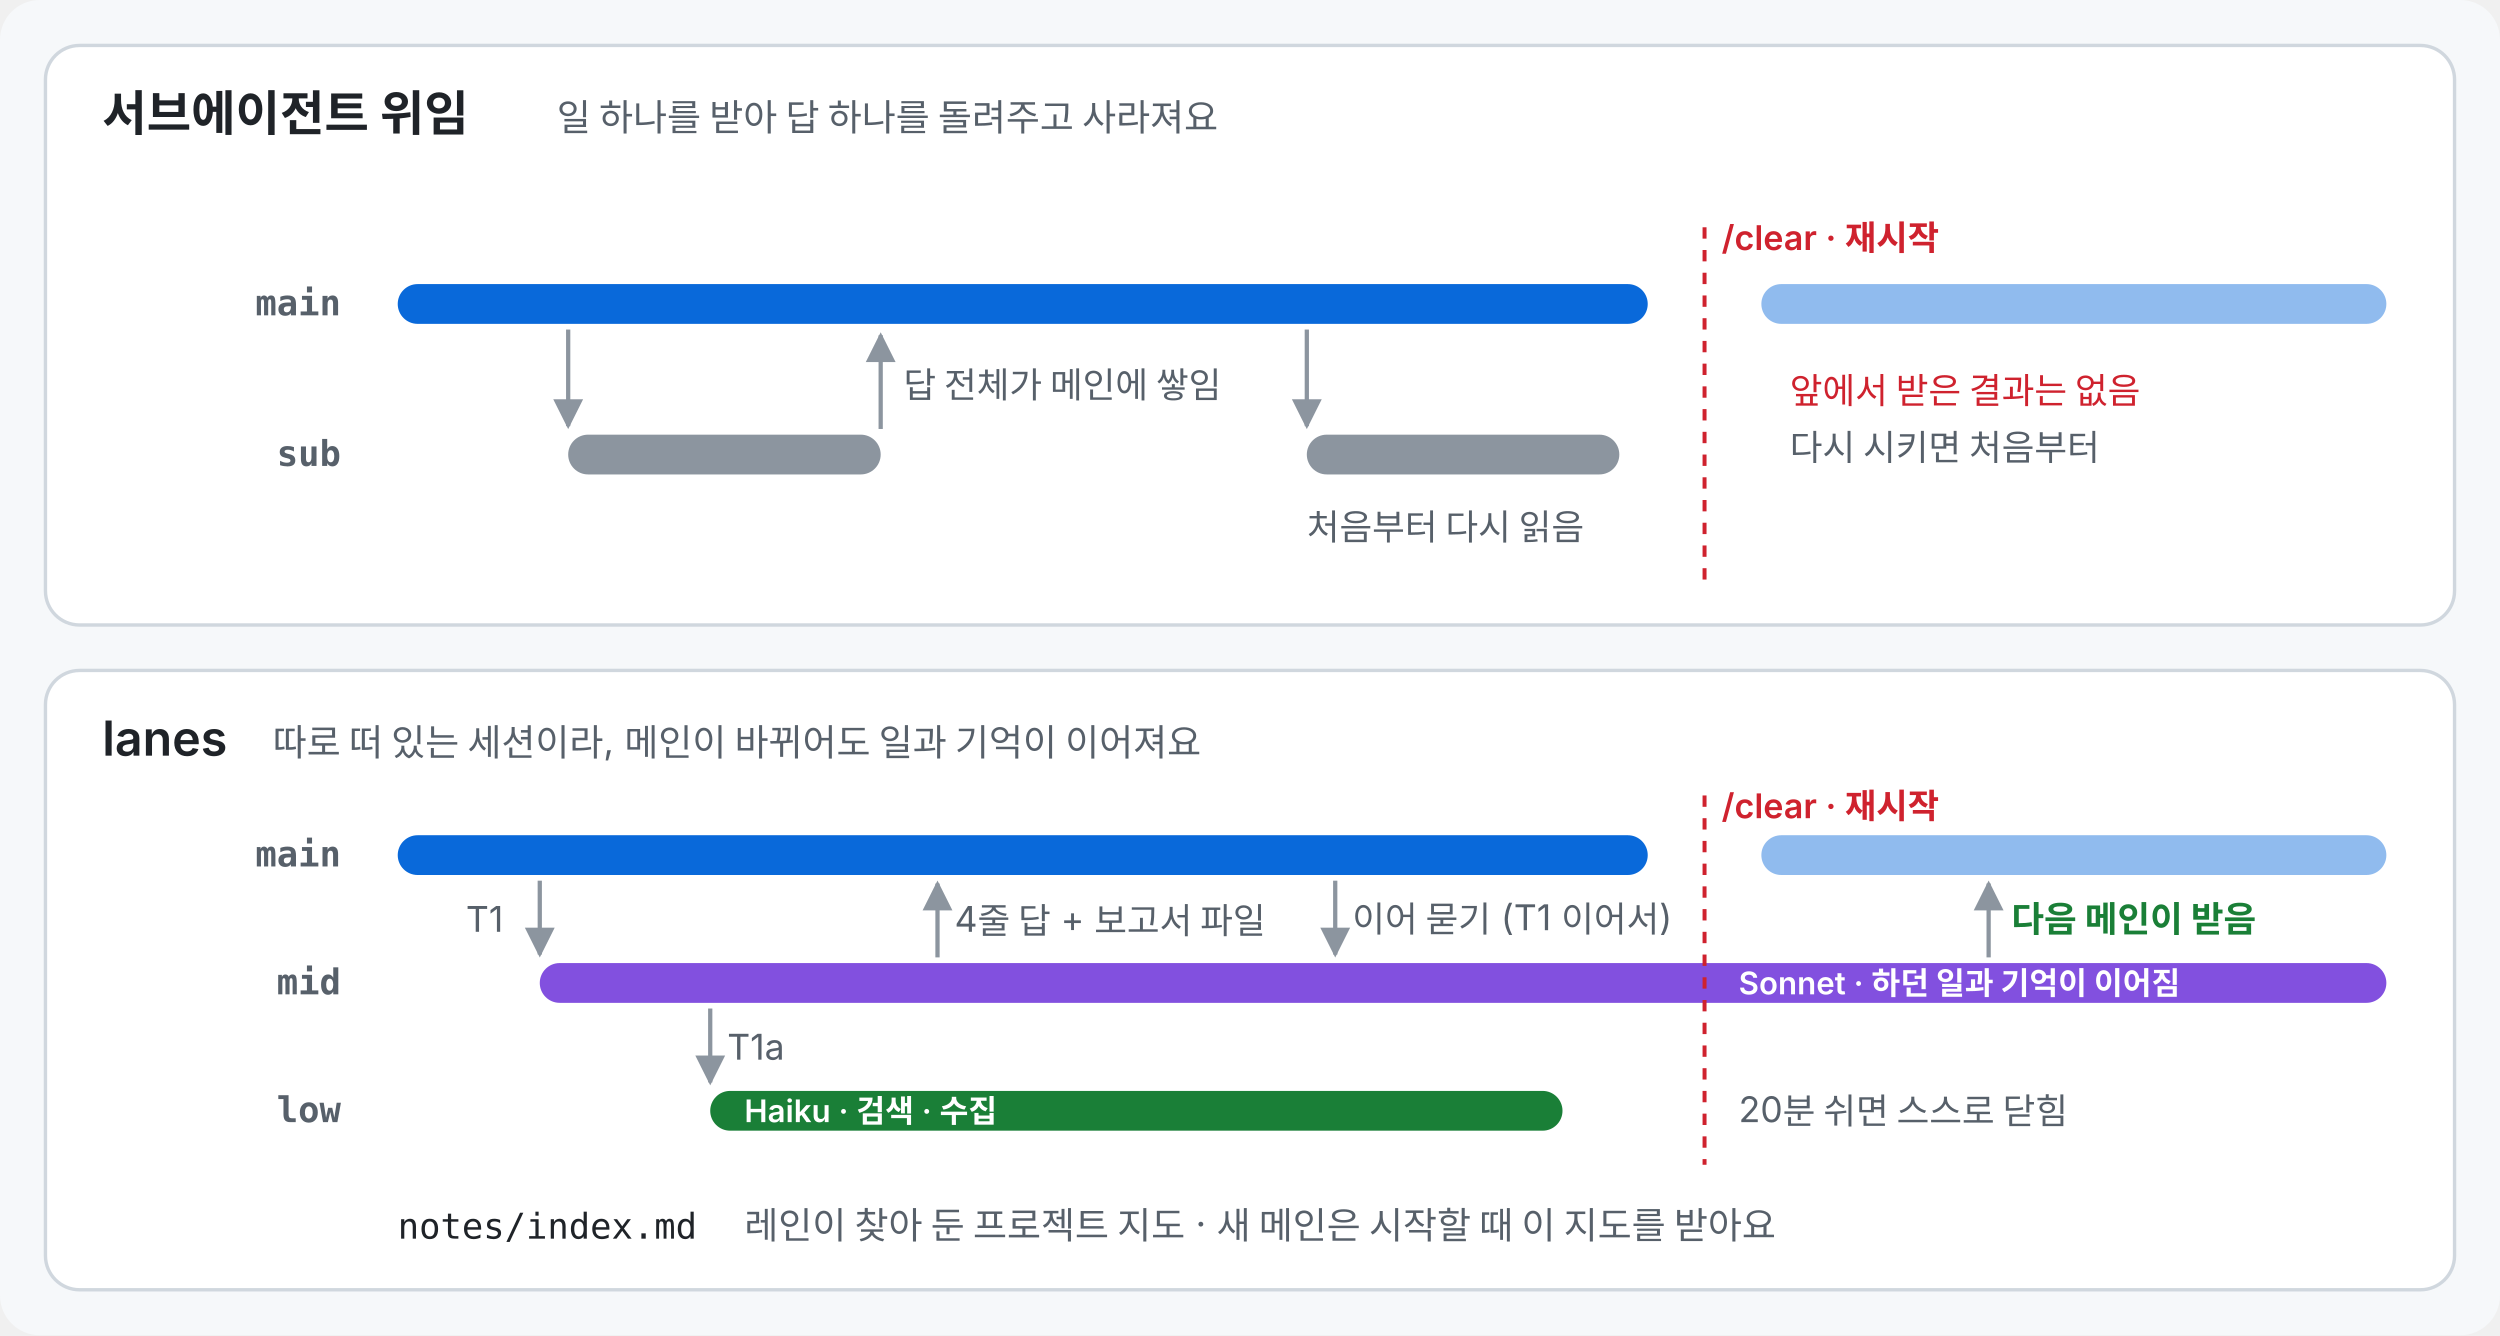
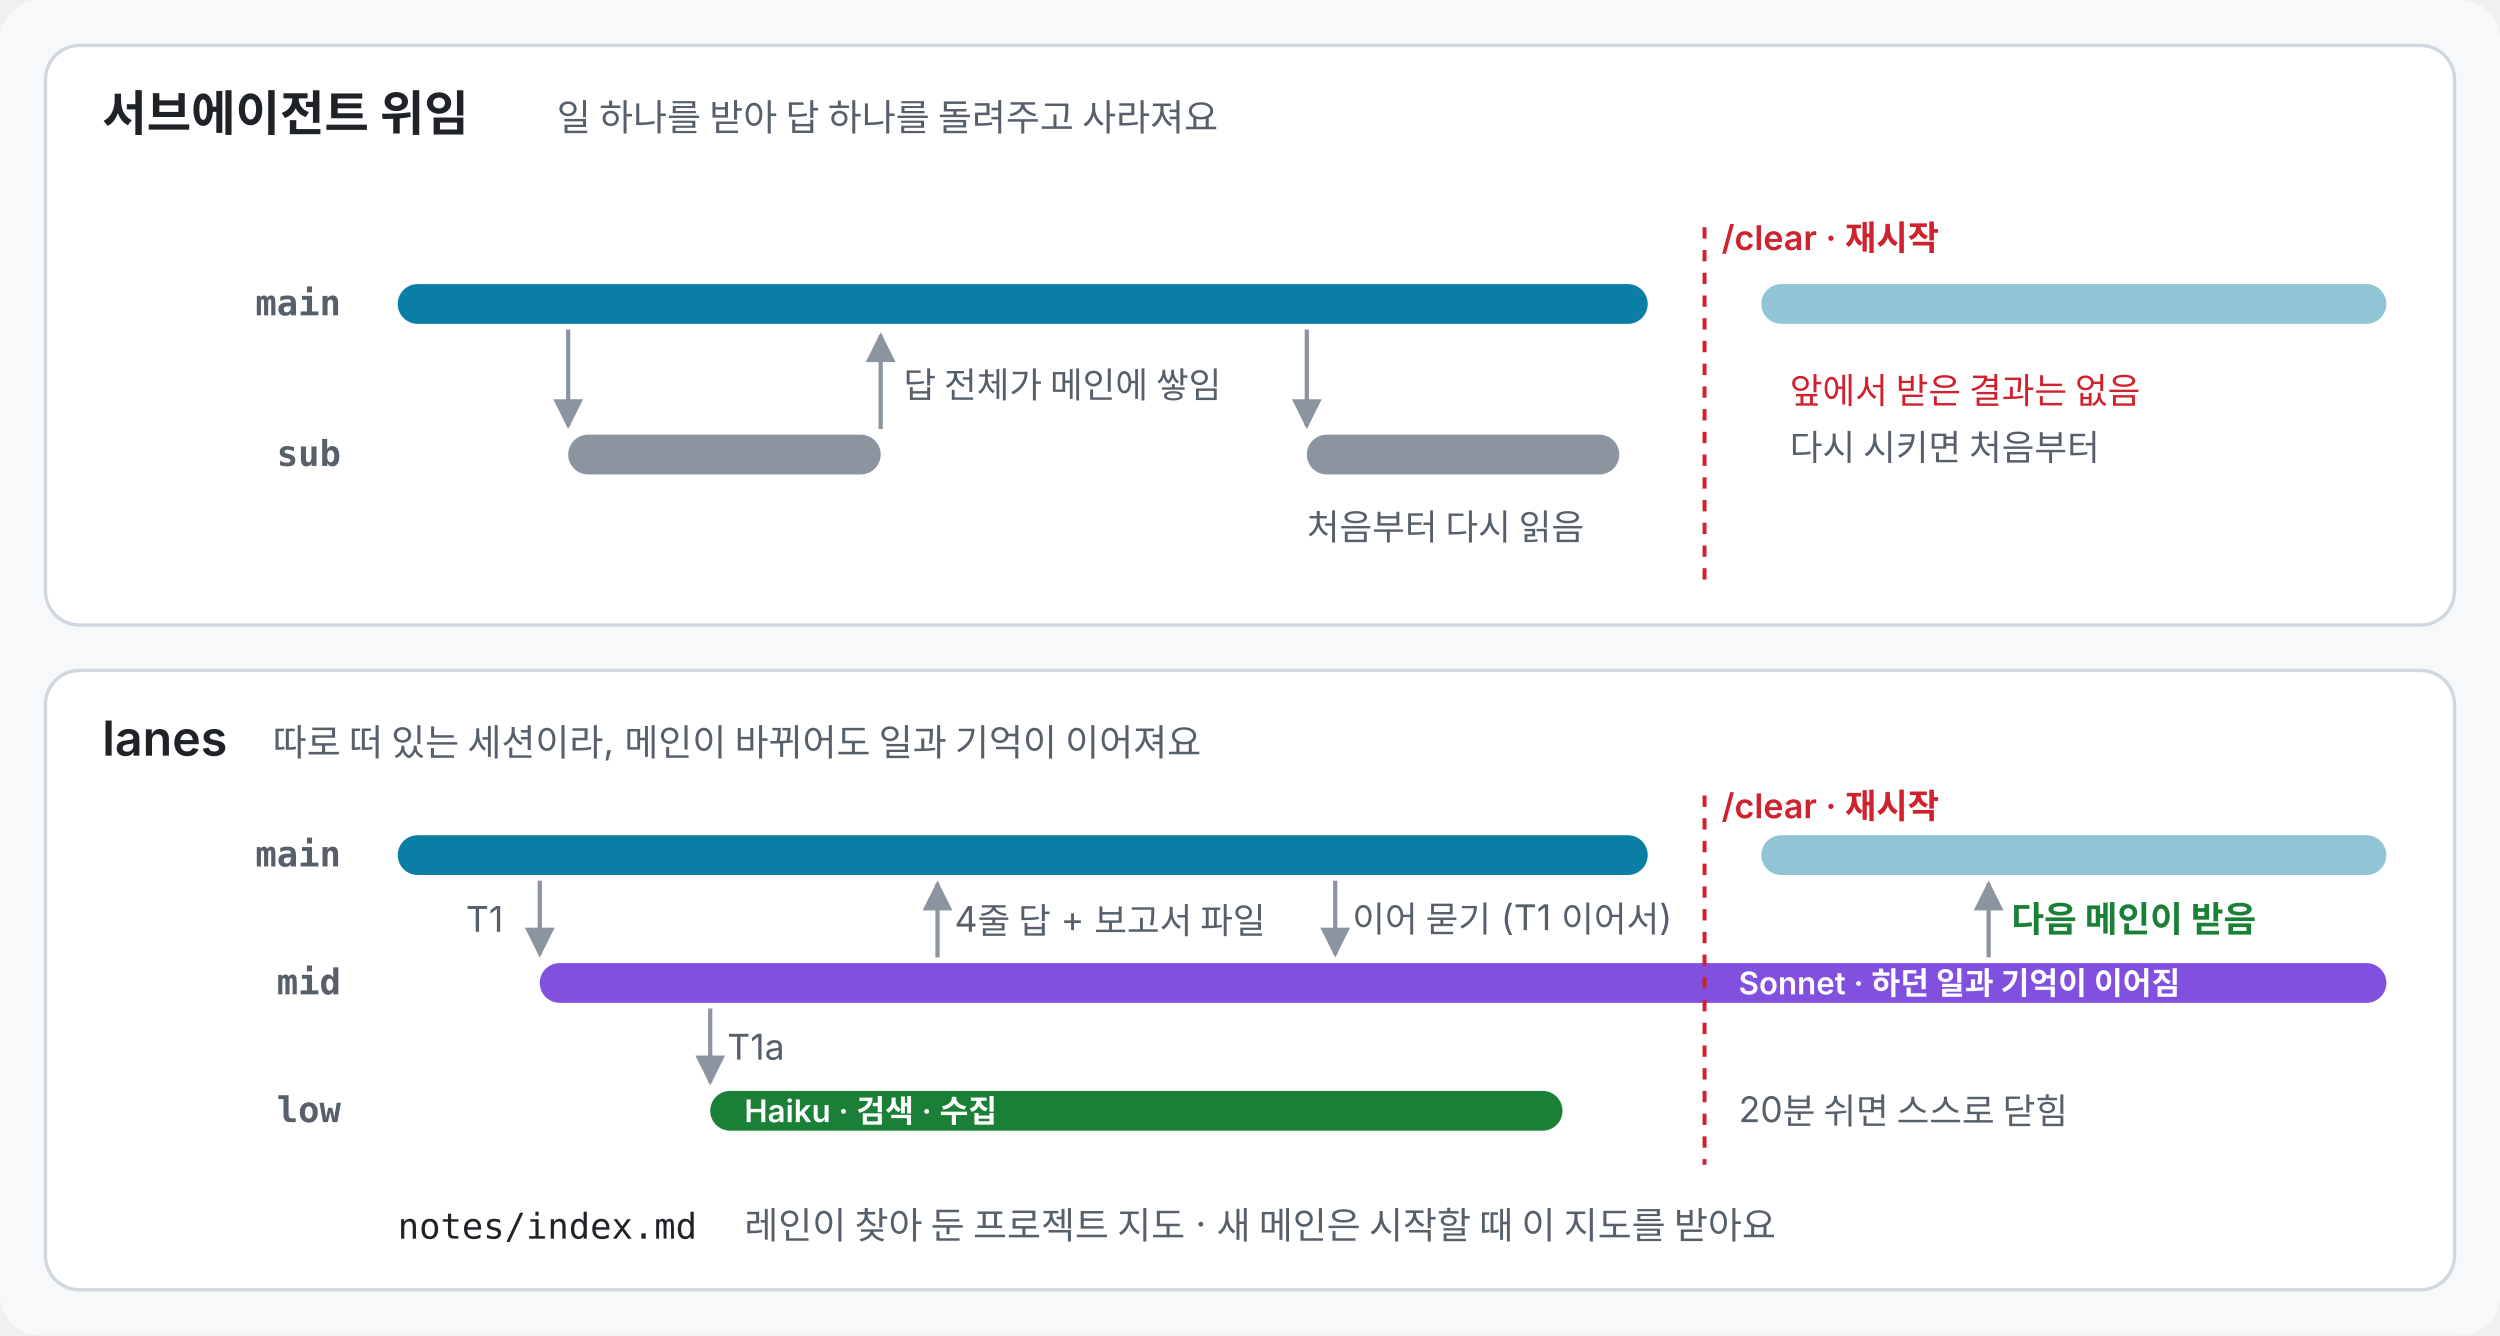
<svg xmlns="http://www.w3.org/2000/svg" viewBox="0 0 880 470" width="880" height="470" role="img" aria-label="서브에이전트 위임과 lanes 비교: 서브에이전트는 일 하나를 받아 답 전체를 메인 문맥에 넣고 사라지며, /clear나 재시작 뒤에는 결과가 남지 않는다. 레인은 따로 떠 있는 세션이라 짧은 답과 보고서 파일만 돌려주고, 이어 묻기를 받고, 메인이 재시작해도 다음 메인이 답을 받는다">
  <style>
    .bg { fill: #f6f8fa; }
    .card { fill: #ffffff; stroke: #d0d7de; stroke-width: 1.2; }
    .t { font: 600 17px -apple-system, "Segoe UI", "Apple SD Gothic Neo", "Noto Sans KR", "Malgun Gothic", sans-serif; fill: #1f2328; }
    .s { font: 13px -apple-system, "Segoe UI", "Apple SD Gothic Neo", "Noto Sans KR", "Malgun Gothic", sans-serif; fill: #57606a; }
    .lab { font: 12.5px -apple-system, "Segoe UI", "Apple SD Gothic Neo", "Noto Sans KR", "Malgun Gothic", sans-serif; fill: #57606a; }
    .row { font: 600 12.5px ui-monospace, "Cascadia Mono", Menlo, Consolas, monospace; fill: #57606a; }
    .m { font: 12.5px ui-monospace, "Cascadia Mono", Menlo, Consolas, "Apple SD Gothic Neo", "Malgun Gothic", monospace; fill: #1f2328; }
    .w { font: 600 11px -apple-system, "Segoe UI", "Apple SD Gothic Neo", "Noto Sans KR", "Malgun Gothic", sans-serif; fill: #ffffff; }
    .wire { fill: none; stroke: #8c959f; stroke-width: 1.5; }
    .cut { stroke: #cf222e; stroke-width: 1.4; stroke-dasharray: 4 4; }
    .cutlab { font: 600 12px -apple-system, "Segoe UI", "Apple SD Gothic Neo", "Noto Sans KR", "Malgun Gothic", sans-serif; fill: #cf222e; }
-     .main { fill: #0969da; } .main2 { fill: #0969da; opacity: .45; } .mid { fill: #8250df; } .low { fill: #1a7f37; } .sub { fill: #8c959f; }
+     .main { fill: #0a7ea4; } .main2 { fill: #0a7ea4; opacity: .45; } .mid { fill: #8250df; } .low { fill: #1a7f37; } .sub { fill: #8c959f; }
    .gone { font: 12.5px -apple-system, "Segoe UI", "Apple SD Gothic Neo", "Noto Sans KR", "Malgun Gothic", sans-serif; fill: #cf222e; }
    .good { font: 600 12.5px -apple-system, "Segoe UI", "Apple SD Gothic Neo", "Noto Sans KR", "Malgun Gothic", sans-serif; fill: #1a7f37; }
    @media (prefers-color-scheme: dark) {
      .bg { fill: #0d1117; } .card { fill: #161b22; stroke: #30363d; }
      .t, .m { fill: #e6edf3; } .s, .lab, .row { fill: #9198a1; } .wire { stroke: #6e7681; }
-       .main { fill: #4493f8; } .main2 { fill: #4493f8; opacity: .45; } .mid { fill: #ab7df8; } .low { fill: #3fb950; } .sub { fill: #6e7681; }
+       .main { fill: #1b8fb8; } .main2 { fill: #1b8fb8; opacity: .45; } .mid { fill: #a371f7; } .low { fill: #2ea043; } .sub { fill: #6e7681; }
      .cut { stroke: #f85149; } .cutlab, .gone { fill: #f85149; } .good { fill: #3fb950; }
    }
  </style>
  <defs>
    <marker id="a" viewBox="0 0 10 10" refX="9" refY="5" markerWidth="7" markerHeight="7" orient="auto-start-reverse">
      <path d="M0 0 L10 5 L0 10 z" fill="#8c959f" />
    </marker>
  </defs>
  <rect class="bg" width="880" height="470" rx="14" />
  <rect class="card" x="16" y="16" width="848" height="204" rx="12" />
  <text class="t" x="36" y="46">서브에이전트 위임</text>
  <text class="s" x="196" y="46">일 하나를 받아 답 하나를 돌려주고 사라져요</text>
  <text class="row" x="120" y="111" text-anchor="end">main</text>
  <text class="row" x="120" y="164" text-anchor="end">sub</text>
  <rect class="main" x="140" y="100" width="440" height="14" rx="7" />
  <rect class="main2" x="620" y="100" width="220" height="14" rx="7" />
  <rect class="sub" x="200" y="153" width="110" height="14" rx="7" />
  <rect class="sub" x="460" y="153" width="110" height="14" rx="7" />
  <path class="wire" d="M200 116 L200 150" marker-end="url(#a)" />
  <path class="wire" d="M310 151 L310 118" marker-end="url(#a)" />
  <text class="lab" x="318" y="140">답 전체가 메인에 쌓임</text>
  <path class="wire" d="M460 116 L460 150" marker-end="url(#a)" />
  <text class="lab" x="460" y="190">처음부터 다시 읽음</text>
  <line class="cut" x1="600" y1="80" x2="600" y2="204" />
  <text class="cutlab" x="606" y="88">/clear · 재시작</text>
  <text class="gone" x="630" y="142">앞에서 받은 결과는 없음</text>
  <text class="lab" x="630" y="162">다시 시키면 처음부터</text>
  <rect class="card" x="16" y="236" width="848" height="218" rx="12" />
  <text class="t" x="36" y="266">lanes</text>
  <text class="s" x="96" y="266">따로 떠 있는 세션이라, 메인이 바뀌어도 일과 기억이 이어져요</text>
  <text class="row" x="120" y="305" text-anchor="end">main</text>
  <text class="row" x="120" y="350" text-anchor="end">mid</text>
  <text class="row" x="120" y="395" text-anchor="end">low</text>
  <rect class="main" x="140" y="294" width="440" height="14" rx="7" />
  <rect class="main2" x="620" y="294" width="220" height="14" rx="7" />
  <rect class="mid" x="190" y="339" width="650" height="14" rx="7" />
  <text class="w" x="612" y="350">Sonnet · 하던 일과 기억이 이어짐</text>
  <rect class="low" x="250" y="384" width="300" height="14" rx="7" />
  <text class="w" x="262" y="395">Haiku · 검색 · 수집</text>
  <text class="lab" x="612" y="395">20분 쉬면 스스로 닫힘</text>
  <line class="cut" x1="600" y1="280" x2="600" y2="410" />
  <text class="cutlab" x="606" y="288">/clear · 재시작</text>
  <path class="wire" d="M190 310 L190 336" marker-end="url(#a)" />
  <text class="lab" x="164" y="328">T1</text>
  <path class="wire" d="M250 355 L250 381" marker-end="url(#a)" />
  <text class="lab" x="256" y="373">T1a</text>
  <path class="wire" d="M330 337 L330 311" marker-end="url(#a)" />
  <text class="lab" x="336" y="328">4줄 답 + 보고서 파일</text>
  <path class="wire" d="M470 310 L470 336" marker-end="url(#a)" />
  <text class="lab" x="476" y="328">이어 묻기 (T1 이어서)</text>
  <path class="wire" d="M700 337 L700 311" marker-end="url(#a)" />
  <text class="good" x="708" y="328">다음 메인이 받음</text>
  <text class="m" x="140" y="436">notes/index.md</text>
  <text class="s" x="262" y="436">레인이 찾아 둔 프로젝트 지도 · 새 메인은 시작할 때 이 지도를 받아요</text>
</svg>
